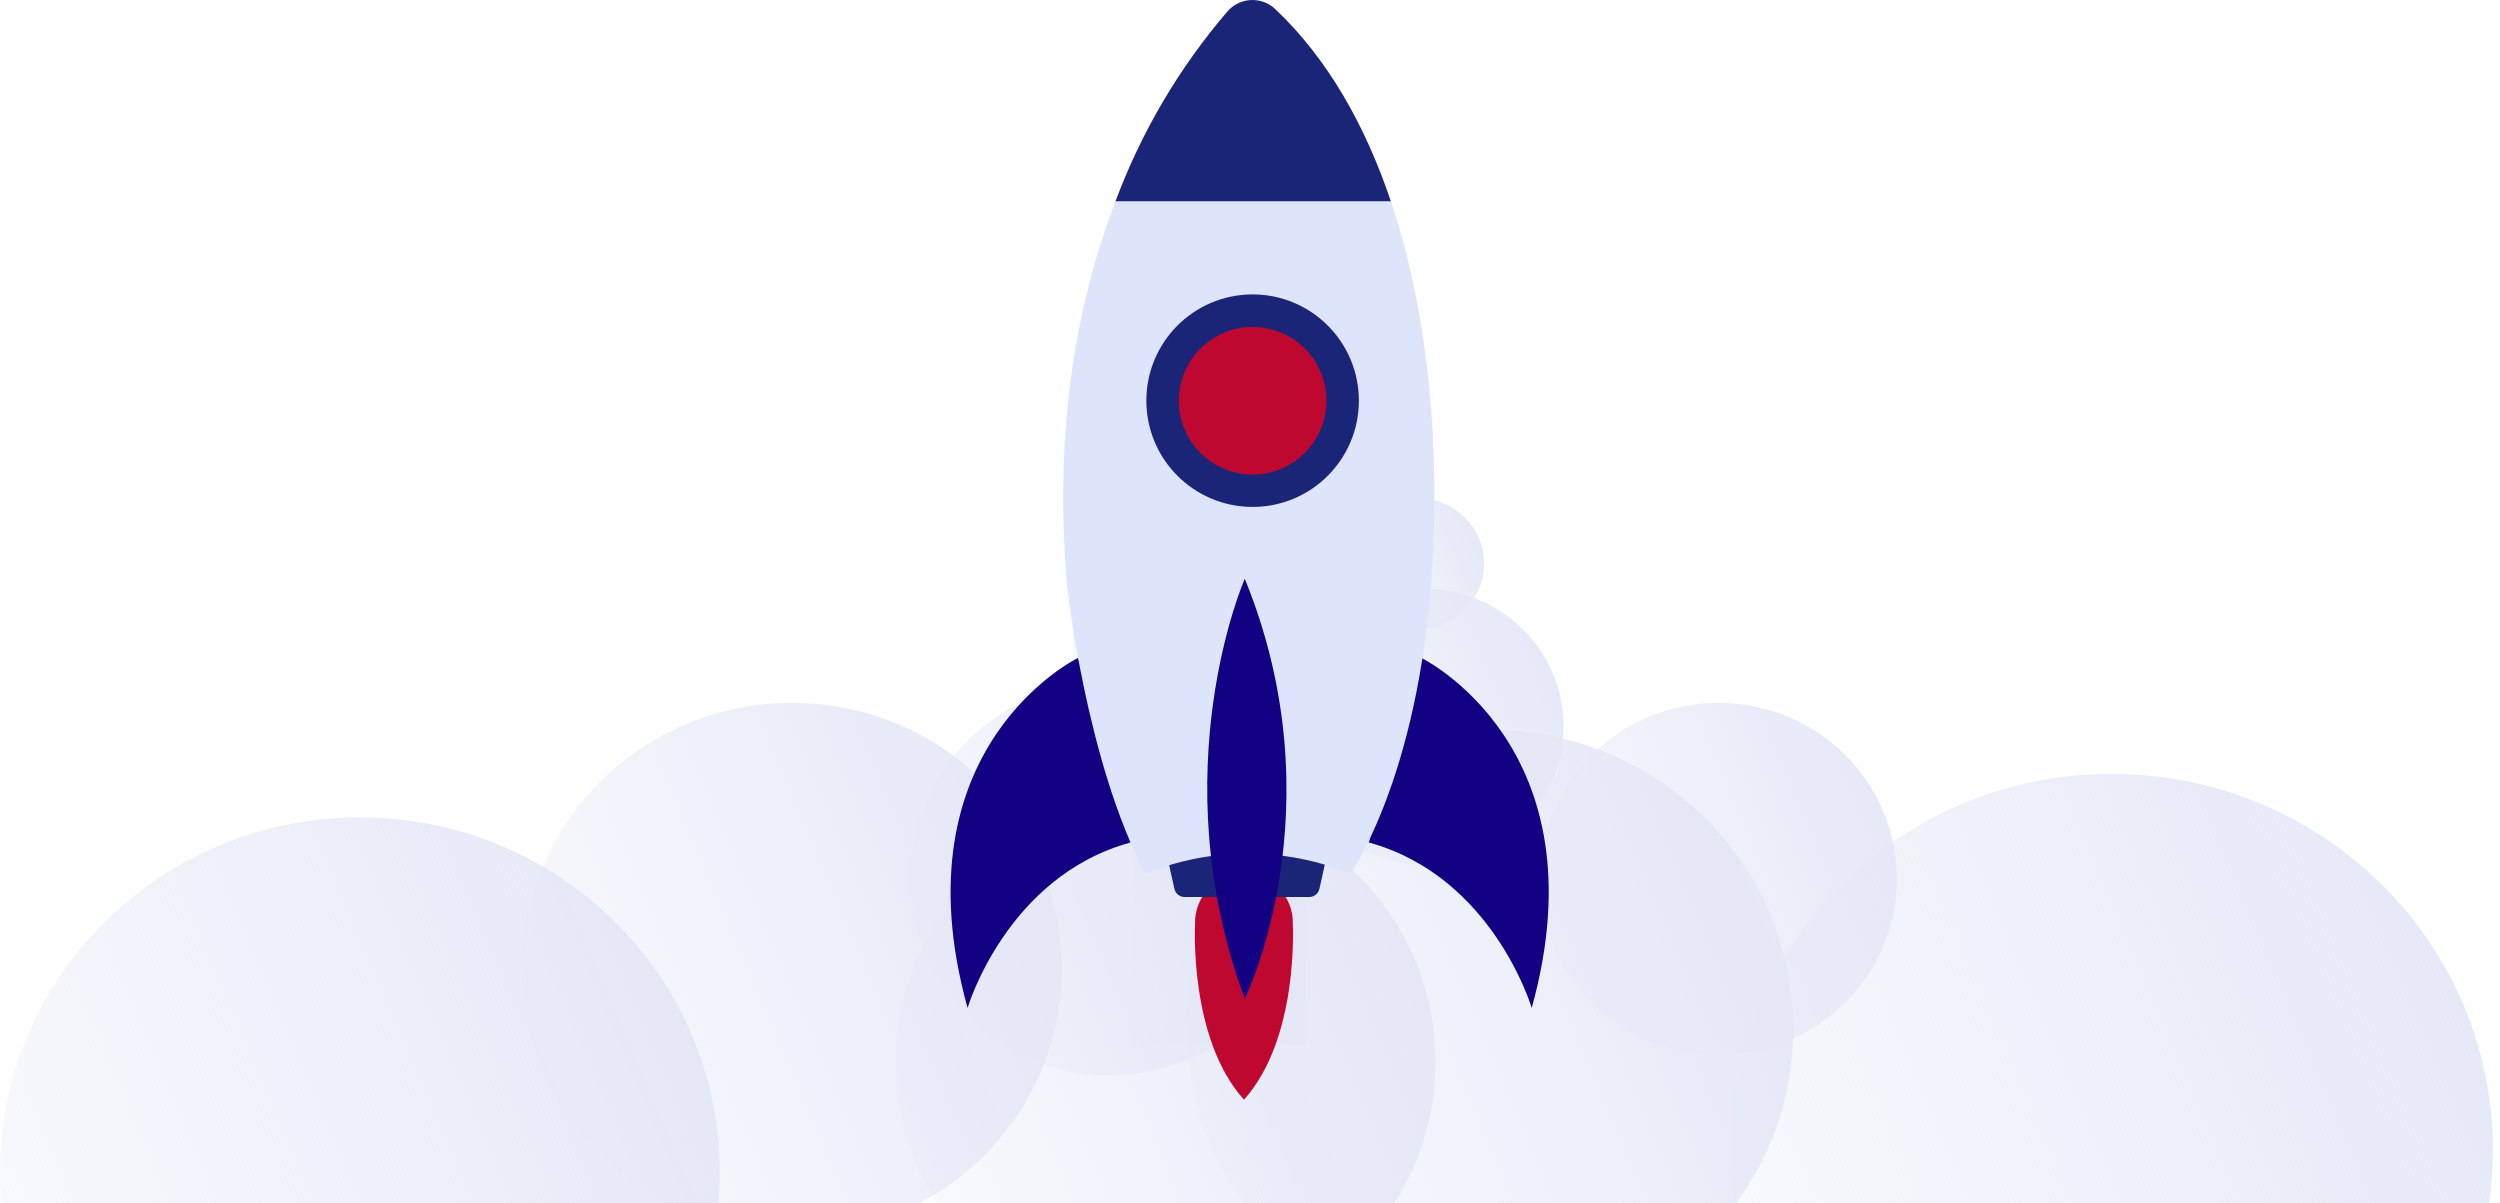
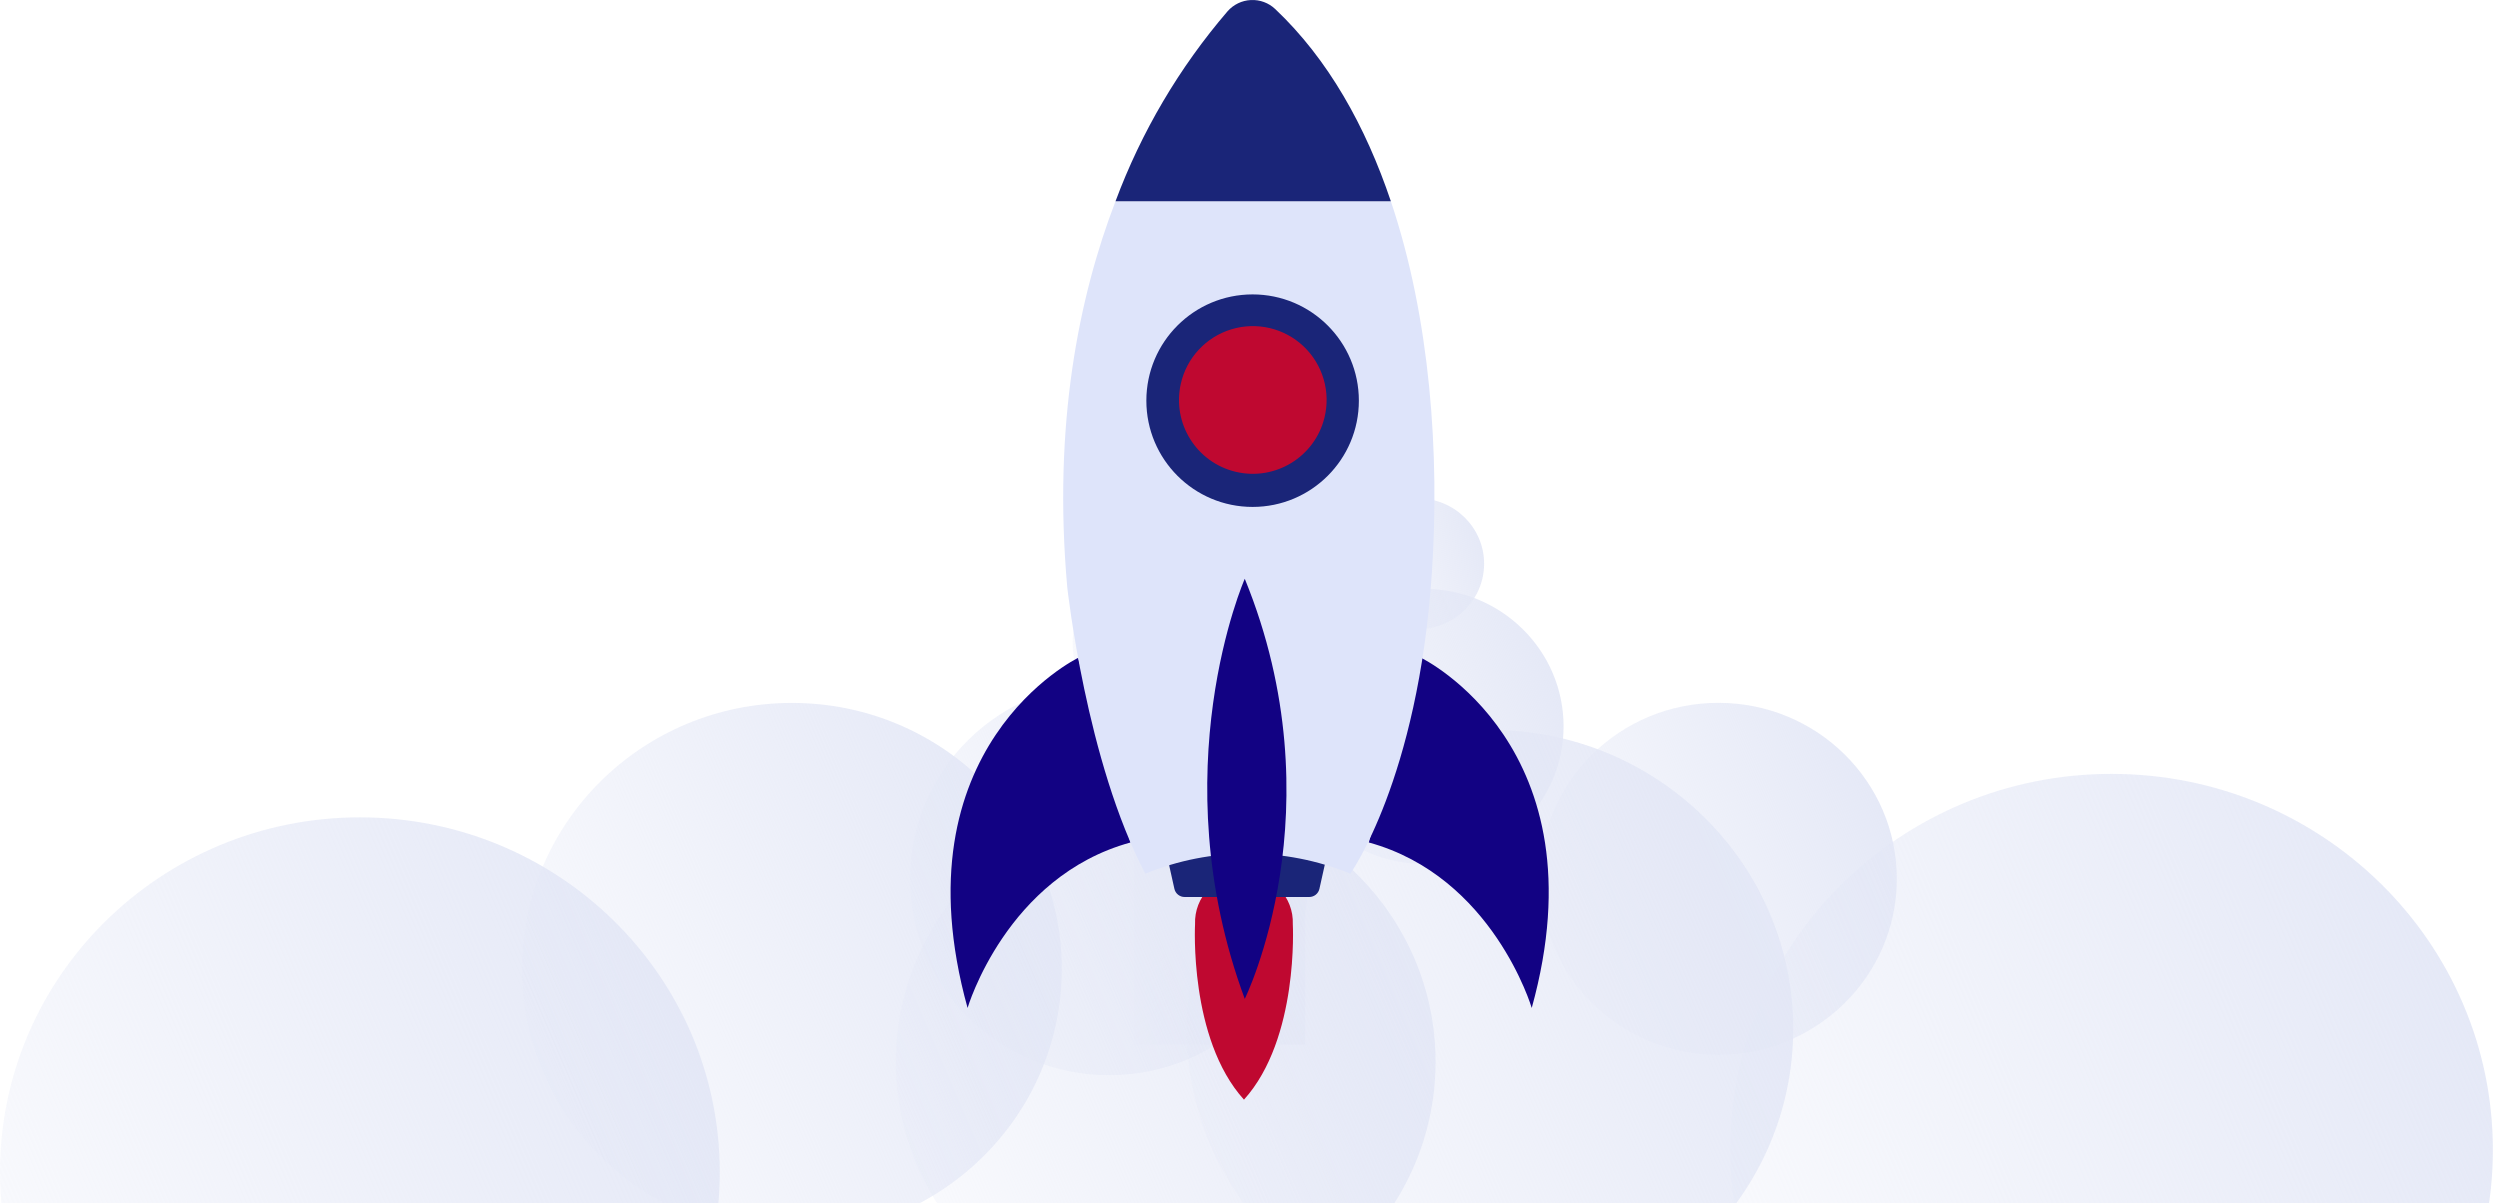
- <svg xmlns="http://www.w3.org/2000/svg" width="291" height="140" viewBox="0 0 291 140" fill="none">
-   <path d="M151.93 28H132V121.59H151.93V28Z" fill="url(#paint0_linear_405_14250)" />
-   <path d="M129.1 125.15C141.902 125.15 152.28 114.915 152.28 102.29C152.28 89.665 141.902 79.43 129.1 79.43C116.298 79.43 105.92 89.665 105.92 102.29C105.92 114.915 116.298 125.15 129.1 125.15Z" fill="url(#paint1_linear_405_14250)" />
-   <path d="M200.02 122.77C211.491 122.77 220.79 113.601 220.79 102.29C220.79 90.979 211.491 81.81 200.02 81.81C188.549 81.81 179.25 90.979 179.25 102.29C179.25 113.601 188.549 122.77 200.02 122.77Z" fill="url(#paint2_linear_405_14250)" />
-   <path d="M165.76 100.56C174.729 100.56 182 93.392 182 84.55C182 75.708 174.729 68.54 165.76 68.54C156.791 68.54 149.52 75.708 149.52 84.55C149.52 93.392 156.791 100.56 165.76 100.56Z" fill="url(#paint3_linear_405_14250)" />
-   <path d="M136.17 85.99C142.416 85.99 147.48 80.998 147.48 74.84C147.48 68.682 142.416 63.69 136.17 63.69C129.924 63.69 124.86 68.682 124.86 74.84C124.86 80.998 129.924 85.99 136.17 85.99Z" fill="url(#paint4_linear_405_14250)" />
-   <path d="M165.02 73.24C169.289 73.24 172.75 69.828 172.75 65.62C172.75 61.412 169.289 58 165.02 58C160.751 58 157.29 61.412 157.29 65.62C157.29 69.828 160.751 73.24 165.02 73.24Z" fill="url(#paint5_linear_405_14250)" />
-   <path d="M151.27 97.88C158.836 97.88 164.97 91.831 164.97 84.37C164.97 76.909 158.836 70.86 151.27 70.86C143.704 70.86 137.57 76.909 137.57 84.37C137.57 91.831 143.704 97.88 151.27 97.88Z" fill="url(#paint6_linear_405_14250)" />
-   <path d="M41.89 177.74C65.025 177.74 83.78 159.249 83.78 136.44C83.78 113.631 65.025 95.14 41.89 95.14C18.755 95.14 0 113.631 0 136.44C0 159.249 18.755 177.74 41.89 177.74Z" fill="url(#paint7_linear_405_14250)" />
-   <path d="M92.18 143.74C109.527 143.74 123.59 129.879 123.59 112.78C123.59 95.681 109.527 81.82 92.18 81.82C74.833 81.82 60.77 95.681 60.77 112.78C60.77 129.879 74.833 143.74 92.18 143.74Z" fill="url(#paint8_linear_405_14250)" />
-   <path d="M245.78 177.62C270.296 177.62 290.17 158.024 290.17 133.85C290.17 109.677 270.296 90.08 245.78 90.08C221.264 90.08 201.39 109.677 201.39 133.85C201.39 158.024 221.264 177.62 245.78 177.62Z" fill="url(#paint9_linear_405_14250)" />
-   <path d="M135.69 154.56C153.037 154.56 167.1 140.699 167.1 123.6C167.1 106.501 153.037 92.64 135.69 92.64C118.343 92.64 104.28 106.501 104.28 123.6C104.28 140.699 118.343 154.56 135.69 154.56Z" fill="url(#paint10_linear_405_14250)" />
-   <path d="M173.43 154.55C192.926 154.55 208.73 138.97 208.73 119.75C208.73 100.53 192.926 84.95 173.43 84.95C153.934 84.95 138.13 100.53 138.13 119.75C138.13 138.97 153.934 154.55 173.43 154.55Z" fill="url(#paint11_linear_405_14250)" />
-   <path d="M150.483 107.566C150.511 106.808 150.385 106.052 150.112 105.343C149.839 104.635 149.424 103.988 148.893 103.441C148.362 102.895 147.725 102.461 147.021 102.164C146.317 101.867 145.559 101.714 144.794 101.714C144.029 101.714 143.271 101.867 142.567 102.164C141.862 102.461 141.226 102.895 140.695 103.441C140.164 103.988 139.749 104.635 139.476 105.343C139.203 106.052 139.077 106.808 139.105 107.566C139.105 107.566 138.371 120.902 144.798 128C151.217 120.902 150.483 107.566 150.483 107.566Z" fill="#BF0830" />
-   <path d="M125.494 76.575C125.494 76.575 104.185 86.897 112.626 117.326C112.626 117.326 117.132 102.03 131.593 98.063L125.494 76.575Z" fill="#120283" />
-   <path d="M165.426 76.575C165.426 76.575 186.735 86.897 178.294 117.326C178.294 117.326 173.781 102.03 159.328 98.063L165.426 76.575Z" fill="#120283" />
-   <path d="M152.386 104.411H137.894C137.616 104.412 137.346 104.319 137.128 104.145C136.911 103.972 136.76 103.73 136.699 103.459L135.918 99.953C135.877 99.773 135.877 99.587 135.918 99.408C135.959 99.229 136.04 99.061 136.155 98.918C136.27 98.774 136.415 98.659 136.581 98.58C136.747 98.501 136.929 98.46 137.113 98.461H153.167C153.351 98.46 153.532 98.501 153.698 98.58C153.864 98.659 154.01 98.774 154.125 98.918C154.24 99.061 154.321 99.229 154.362 99.408C154.403 99.587 154.403 99.773 154.361 99.953L153.581 103.459C153.52 103.73 153.369 103.972 153.151 104.145C152.934 104.319 152.664 104.412 152.386 104.411Z" fill="#1A2578" />
-   <path d="M124.229 68.353C124.229 68.353 126.455 88.763 133.326 101.694C140.968 98.569 149.531 98.569 157.172 101.694C157.172 101.694 165.051 90.762 166.667 66.736C167.597 52.884 166.488 37.065 161.896 23.431H129.843C125.58 34.535 122.543 49.449 124.229 68.353Z" fill="#DEE4FA" />
-   <path d="M142.884 1.318C137.267 7.863 132.853 15.349 129.844 23.431H161.897C158.961 14.709 154.604 6.885 148.435 1.053C148.058 0.696 147.613 0.42 147.126 0.24C146.639 0.06 146.121 -0.02 145.603 0.004C145.085 0.029 144.577 0.158 144.109 0.384C143.642 0.61 143.225 0.927 142.884 1.318Z" fill="#1A2578" />
-   <path d="M144.891 67.369C144.891 67.369 135.06 89.708 144.891 116.272C144.891 116.272 155.814 94.104 144.891 67.369Z" fill="#120283" />
-   <path d="M145.804 59.006C152.635 59.006 158.172 53.468 158.172 46.637C158.172 39.806 152.635 34.269 145.804 34.269C138.973 34.269 133.436 39.806 133.436 46.637C133.436 53.468 138.973 59.006 145.804 59.006Z" fill="#1A2578" />
-   <path d="M154.168 48.611C155.253 43.993 152.388 39.37 147.77 38.285C143.153 37.2 138.53 40.064 137.445 44.682C136.36 49.3 139.224 53.923 143.842 55.008C148.46 56.093 153.083 53.229 154.168 48.611Z" fill="#BF0830" />
+ <svg xmlns="http://www.w3.org/2000/svg" width="291" height="140" fill="none">
+   <path d="M151.93 28H132v93.59h19.93V28z" fill="url(#paint0_linear_405_14250)" />
+   <path d="M129.1 125.15c12.802 0 23.18-10.235 23.18-22.86s-10.378-22.86-23.18-22.86-23.18 10.235-23.18 22.86 10.378 22.86 23.18 22.86z" fill="url(#paint1_linear_405_14250)" />
+   <path d="M200.02 122.77c11.471 0 20.77-9.169 20.77-20.48 0-11.31-9.299-20.48-20.77-20.48s-20.77 9.17-20.77 20.48c0 11.311 9.299 20.48 20.77 20.48z" fill="url(#paint2_linear_405_14250)" />
+   <path d="M165.76 100.56c8.969 0 16.24-7.168 16.24-16.01 0-8.842-7.271-16.01-16.24-16.01-8.969 0-16.24 7.168-16.24 16.01 0 8.842 7.271 16.01 16.24 16.01z" fill="url(#paint3_linear_405_14250)" />
+   <path d="M136.17 85.99c6.246 0 11.31-4.992 11.31-11.15s-5.064-11.15-11.31-11.15-11.31 4.992-11.31 11.15 5.064 11.15 11.31 11.15z" fill="url(#paint4_linear_405_14250)" />
+   <path d="M165.02 73.24c4.269 0 7.73-3.412 7.73-7.62S169.289 58 165.02 58s-7.73 3.412-7.73 7.62 3.461 7.62 7.73 7.62z" fill="url(#paint5_linear_405_14250)" />
+   <path d="M151.27 97.88c7.566 0 13.7-6.049 13.7-13.51 0-7.461-6.134-13.51-13.7-13.51-7.566 0-13.7 6.049-13.7 13.51 0 7.461 6.134 13.51 13.7 13.51z" fill="url(#paint6_linear_405_14250)" />
+   <path d="M41.89 177.74c23.135 0 41.89-18.491 41.89-41.3 0-22.809-18.755-41.3-41.89-41.3S0 113.631 0 136.44c0 22.809 18.755 41.3 41.89 41.3z" fill="url(#paint7_linear_405_14250)" />
+   <path d="M92.18 143.74c17.347 0 31.41-13.861 31.41-30.96s-14.063-30.96-31.41-30.96-31.41 13.861-31.41 30.96 14.063 30.96 31.41 30.96z" fill="url(#paint8_linear_405_14250)" />
+   <path d="M245.78 177.62c24.516 0 44.39-19.596 44.39-43.77 0-24.173-19.874-43.77-44.39-43.77-24.516 0-44.39 19.597-44.39 43.77 0 24.174 19.874 43.77 44.39 43.77z" fill="url(#paint9_linear_405_14250)" />
+   <path d="M135.69 154.56c17.347 0 31.41-13.861 31.41-30.96s-14.063-30.96-31.41-30.96-31.41 13.861-31.41 30.96 14.063 30.96 31.41 30.96z" fill="url(#paint10_linear_405_14250)" />
+   <path d="M173.43 154.55c19.496 0 35.3-15.58 35.3-34.8s-15.804-34.8-35.3-34.8c-19.496 0-35.3 15.58-35.3 34.8s15.804 34.8 35.3 34.8z" fill="url(#paint11_linear_405_14250)" />
+   <path d="M150.483 107.566a5.61 5.61 0 00-1.59-4.125 5.732 5.732 0 00-8.198 0 5.61 5.61 0 00-1.59 4.125s-.734 13.336 5.693 20.434c6.419-7.098 5.685-20.434 5.685-20.434z" fill="#BF0830" />
+   <path d="M125.494 76.575s-21.309 10.322-12.868 40.751c0 0 4.506-15.296 18.967-19.263l-6.099-21.488zm39.932 0s21.309 10.322 12.868 40.751c0 0-4.513-15.296-18.966-19.263l6.098-21.488z" fill="#120283" />
+   <path d="M152.386 104.411h-14.492a1.22 1.22 0 01-1.195-.952l-.781-3.506a1.22 1.22 0 011.195-1.492h16.054a1.217 1.217 0 011.194 1.492l-.78 3.506a1.215 1.215 0 01-1.195.952z" fill="#1A2578" />
+   <path d="M124.229 68.353s2.226 20.41 9.097 33.341a31.497 31.497 0 0123.846 0s7.879-10.932 9.495-34.958c.93-13.852-.179-29.671-4.771-43.305h-32.053c-4.263 11.104-7.3 26.018-5.614 44.922z" fill="#DEE4FA" />
+   <path d="M142.884 1.318a73.13 73.13 0 00-13.04 22.113h32.053c-2.936-8.722-7.293-16.546-13.462-22.378a3.85 3.85 0 00-2.832-1.049 3.864 3.864 0 00-2.719 1.314z" fill="#1A2578" />
+   <path d="M144.891 67.369s-9.831 22.34 0 48.903c0 0 10.923-22.168 0-48.903z" fill="#120283" />
+   <path d="M145.804 59.006c6.831 0 12.368-5.538 12.368-12.369 0-6.83-5.537-12.368-12.368-12.368s-12.368 5.538-12.368 12.368c0 6.831 5.537 12.369 12.368 12.369z" fill="#1A2578" />
+   <path d="M154.168 48.61a8.59 8.59 0 10-16.724-3.927 8.59 8.59 0 0016.724 3.928z" fill="#BF0830" />
  <defs>
    <linearGradient id="paint0_linear_405_14250" x1="151.106" y1="30.051" x2="119.723" y2="32.873" gradientUnits="userSpaceOnUse">
      <stop stop-color="#E3E7F6" />
      <stop offset="1" stop-color="#E3E7F6" stop-opacity="0" />
    </linearGradient>
    <linearGradient id="paint1_linear_405_14250" x1="150.364" y1="80.432" x2="88.174" y2="107.06" gradientUnits="userSpaceOnUse">
      <stop stop-color="#E3E7F6" />
      <stop offset="1" stop-color="#E3E7F6" stop-opacity="0" />
    </linearGradient>
    <linearGradient id="paint2_linear_405_14250" x1="219.073" y1="82.707" x2="163.352" y2="106.57" gradientUnits="userSpaceOnUse">
      <stop stop-color="#E3E7F6" />
      <stop offset="1" stop-color="#E3E7F6" stop-opacity="0" />
    </linearGradient>
    <linearGradient id="paint3_linear_405_14250" x1="180.657" y1="69.242" x2="137.092" y2="87.902" gradientUnits="userSpaceOnUse">
      <stop stop-color="#E3E7F6" />
      <stop offset="1" stop-color="#E3E7F6" stop-opacity="0" />
    </linearGradient>
    <linearGradient id="paint4_linear_405_14250" x1="146.545" y1="64.179" x2="116.205" y2="77.174" gradientUnits="userSpaceOnUse">
      <stop stop-color="#E3E7F6" />
      <stop offset="1" stop-color="#E3E7F6" stop-opacity="0" />
    </linearGradient>
    <linearGradient id="paint5_linear_405_14250" x1="172.111" y1="58.334" x2="151.375" y2="67.217" gradientUnits="userSpaceOnUse">
      <stop stop-color="#E3E7F6" />
      <stop offset="1" stop-color="#E3E7F6" stop-opacity="0" />
    </linearGradient>
    <linearGradient id="paint6_linear_405_14250" x1="163.837" y1="71.452" x2="127.082" y2="87.191" gradientUnits="userSpaceOnUse">
      <stop stop-color="#E3E7F6" />
      <stop offset="1" stop-color="#E3E7F6" stop-opacity="0" />
    </linearGradient>
    <linearGradient id="paint7_linear_405_14250" x1="80.317" y1="96.95" x2="-32.06" y2="145.081" gradientUnits="userSpaceOnUse">
      <stop stop-color="#E3E7F6" />
      <stop offset="1" stop-color="#E3E7F6" stop-opacity="0" />
    </linearGradient>
    <linearGradient id="paint8_linear_405_14250" x1="120.993" y1="83.177" x2="36.737" y2="119.273" gradientUnits="userSpaceOnUse">
      <stop stop-color="#E3E7F6" />
      <stop offset="1" stop-color="#E3E7F6" stop-opacity="0" />
    </linearGradient>
    <linearGradient id="paint9_linear_405_14250" x1="286.5" y1="91.998" x2="167.412" y2="142.998" gradientUnits="userSpaceOnUse">
      <stop stop-color="#E3E7F6" />
      <stop offset="1" stop-color="#E3E7F6" stop-opacity="0" />
    </linearGradient>
    <linearGradient id="paint10_linear_405_14250" x1="164.503" y1="93.997" x2="80.247" y2="130.093" gradientUnits="userSpaceOnUse">
      <stop stop-color="#E3E7F6" />
      <stop offset="1" stop-color="#E3E7F6" stop-opacity="0" />
    </linearGradient>
    <linearGradient id="paint11_linear_405_14250" x1="205.812" y1="86.475" x2="111.116" y2="127.037" gradientUnits="userSpaceOnUse">
      <stop stop-color="#E3E7F6" />
      <stop offset="1" stop-color="#E3E7F6" stop-opacity="0" />
    </linearGradient>
  </defs>
</svg>
